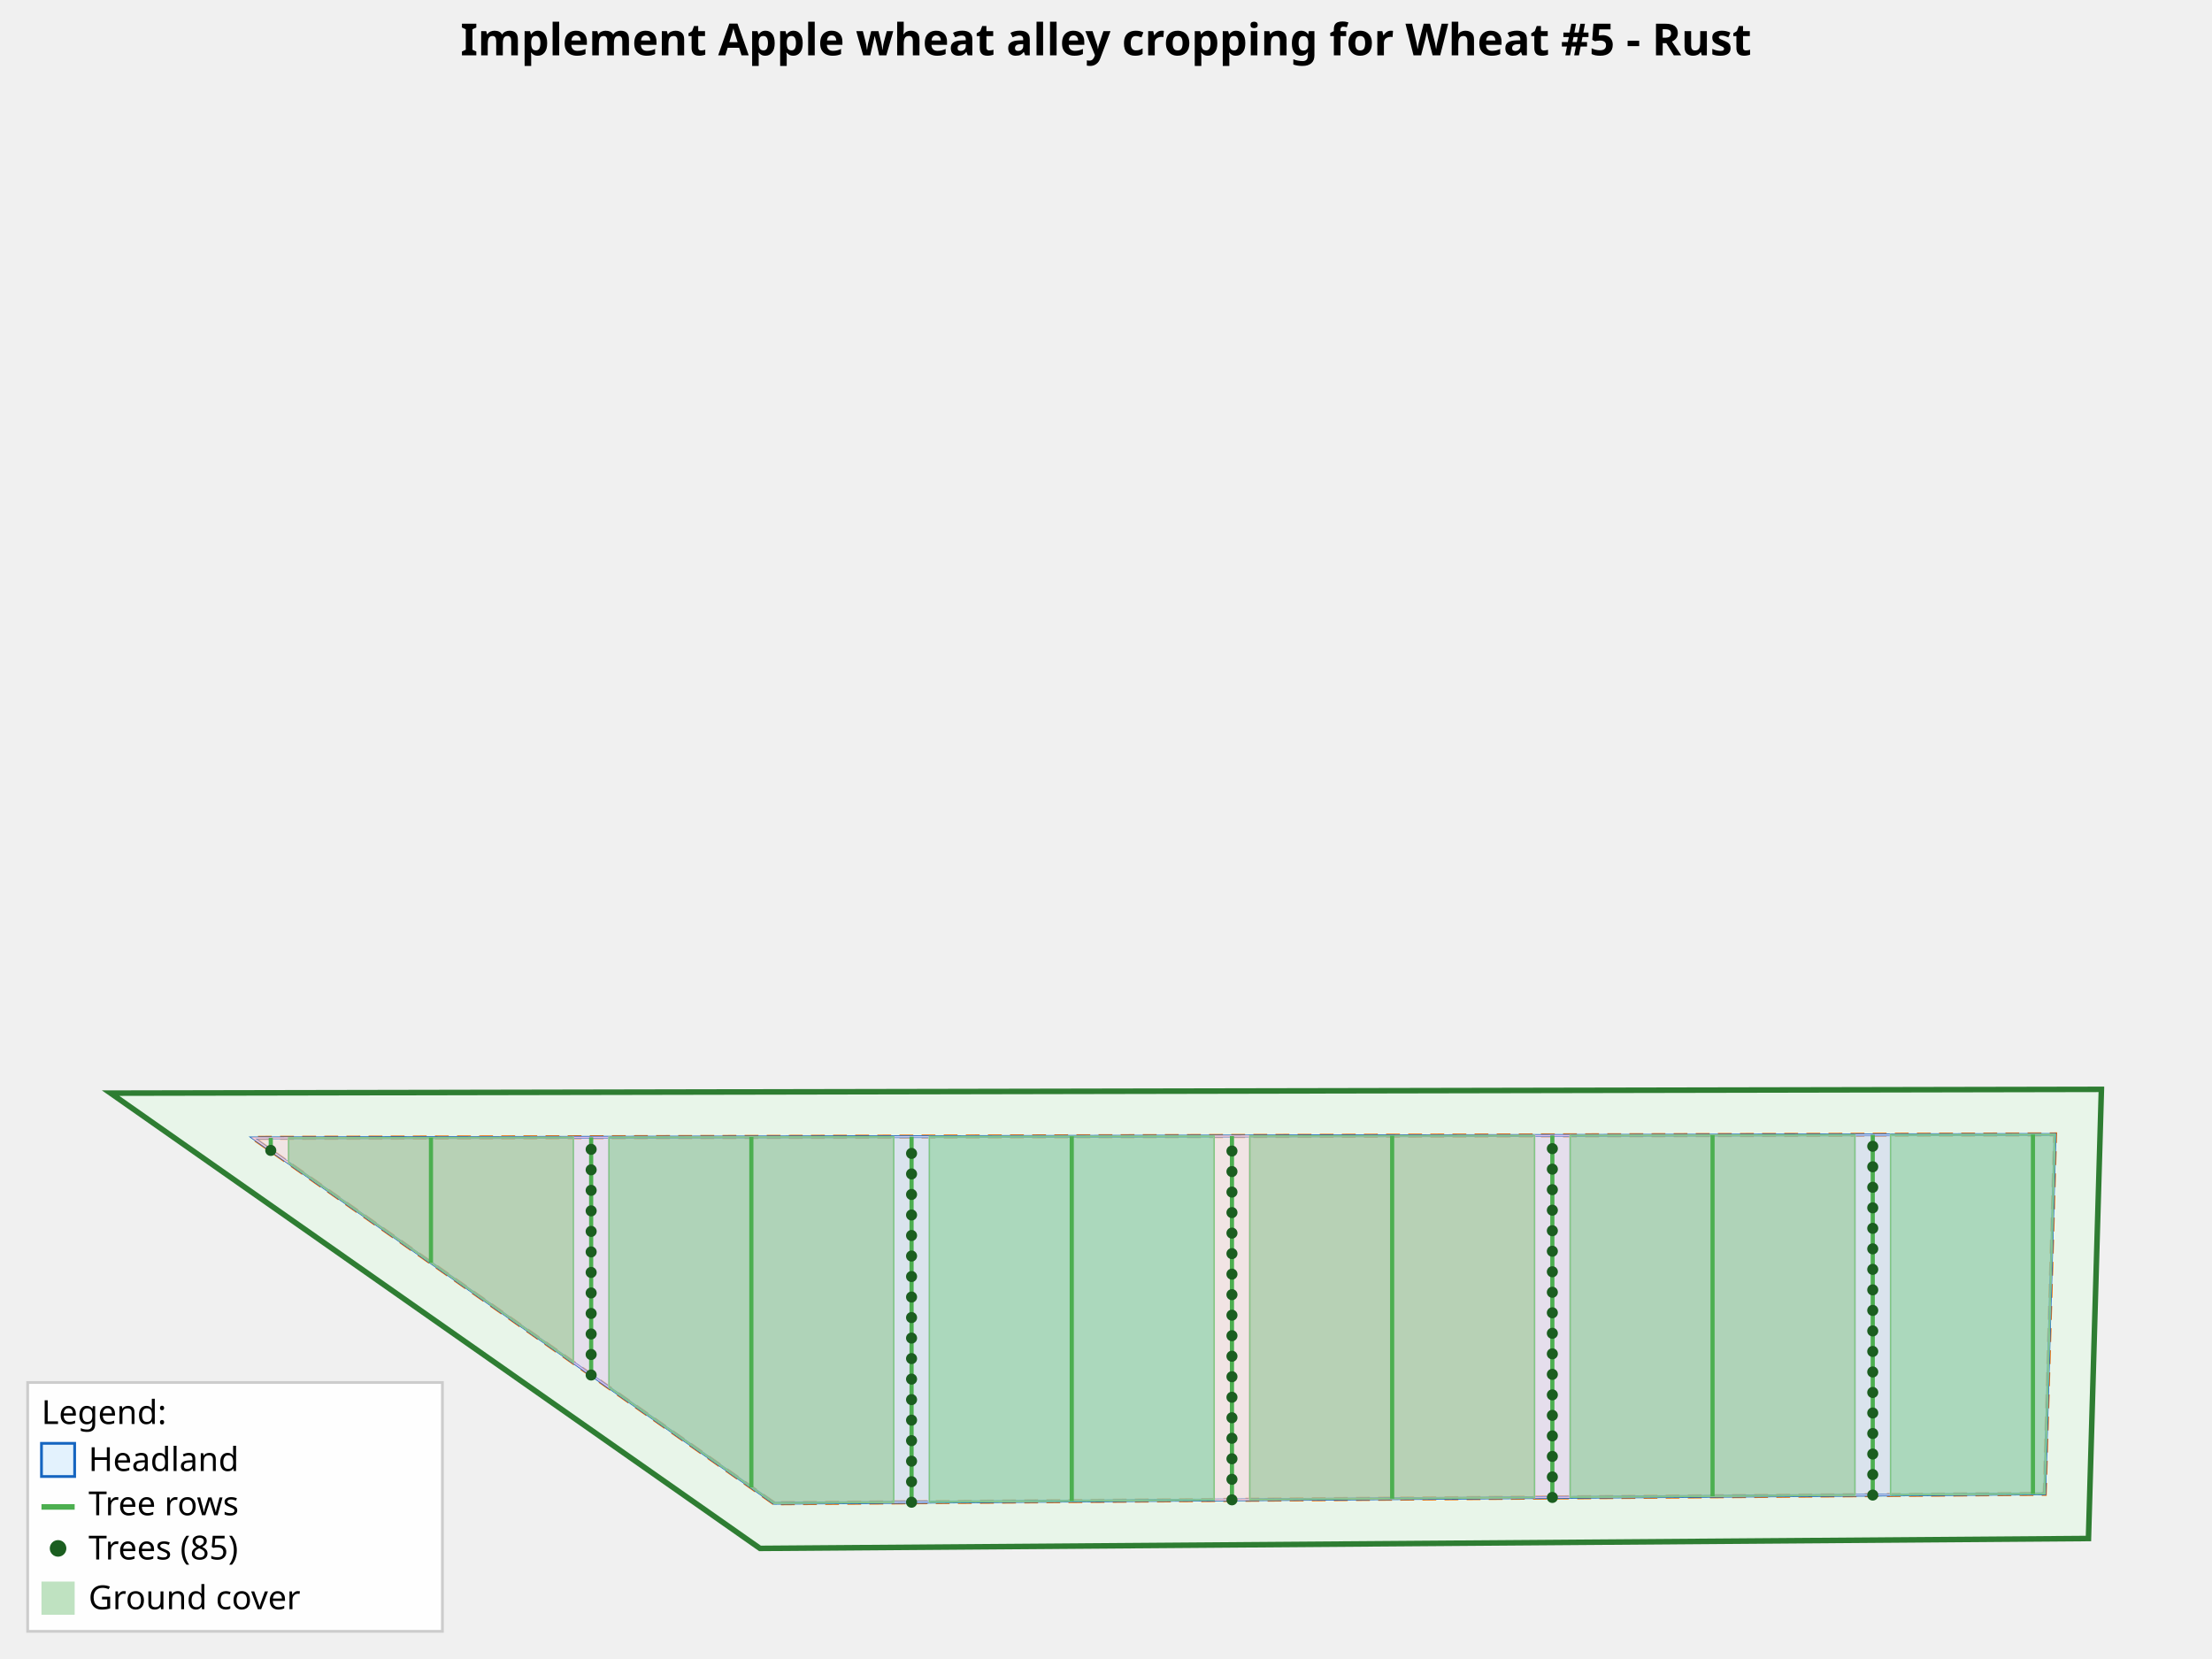
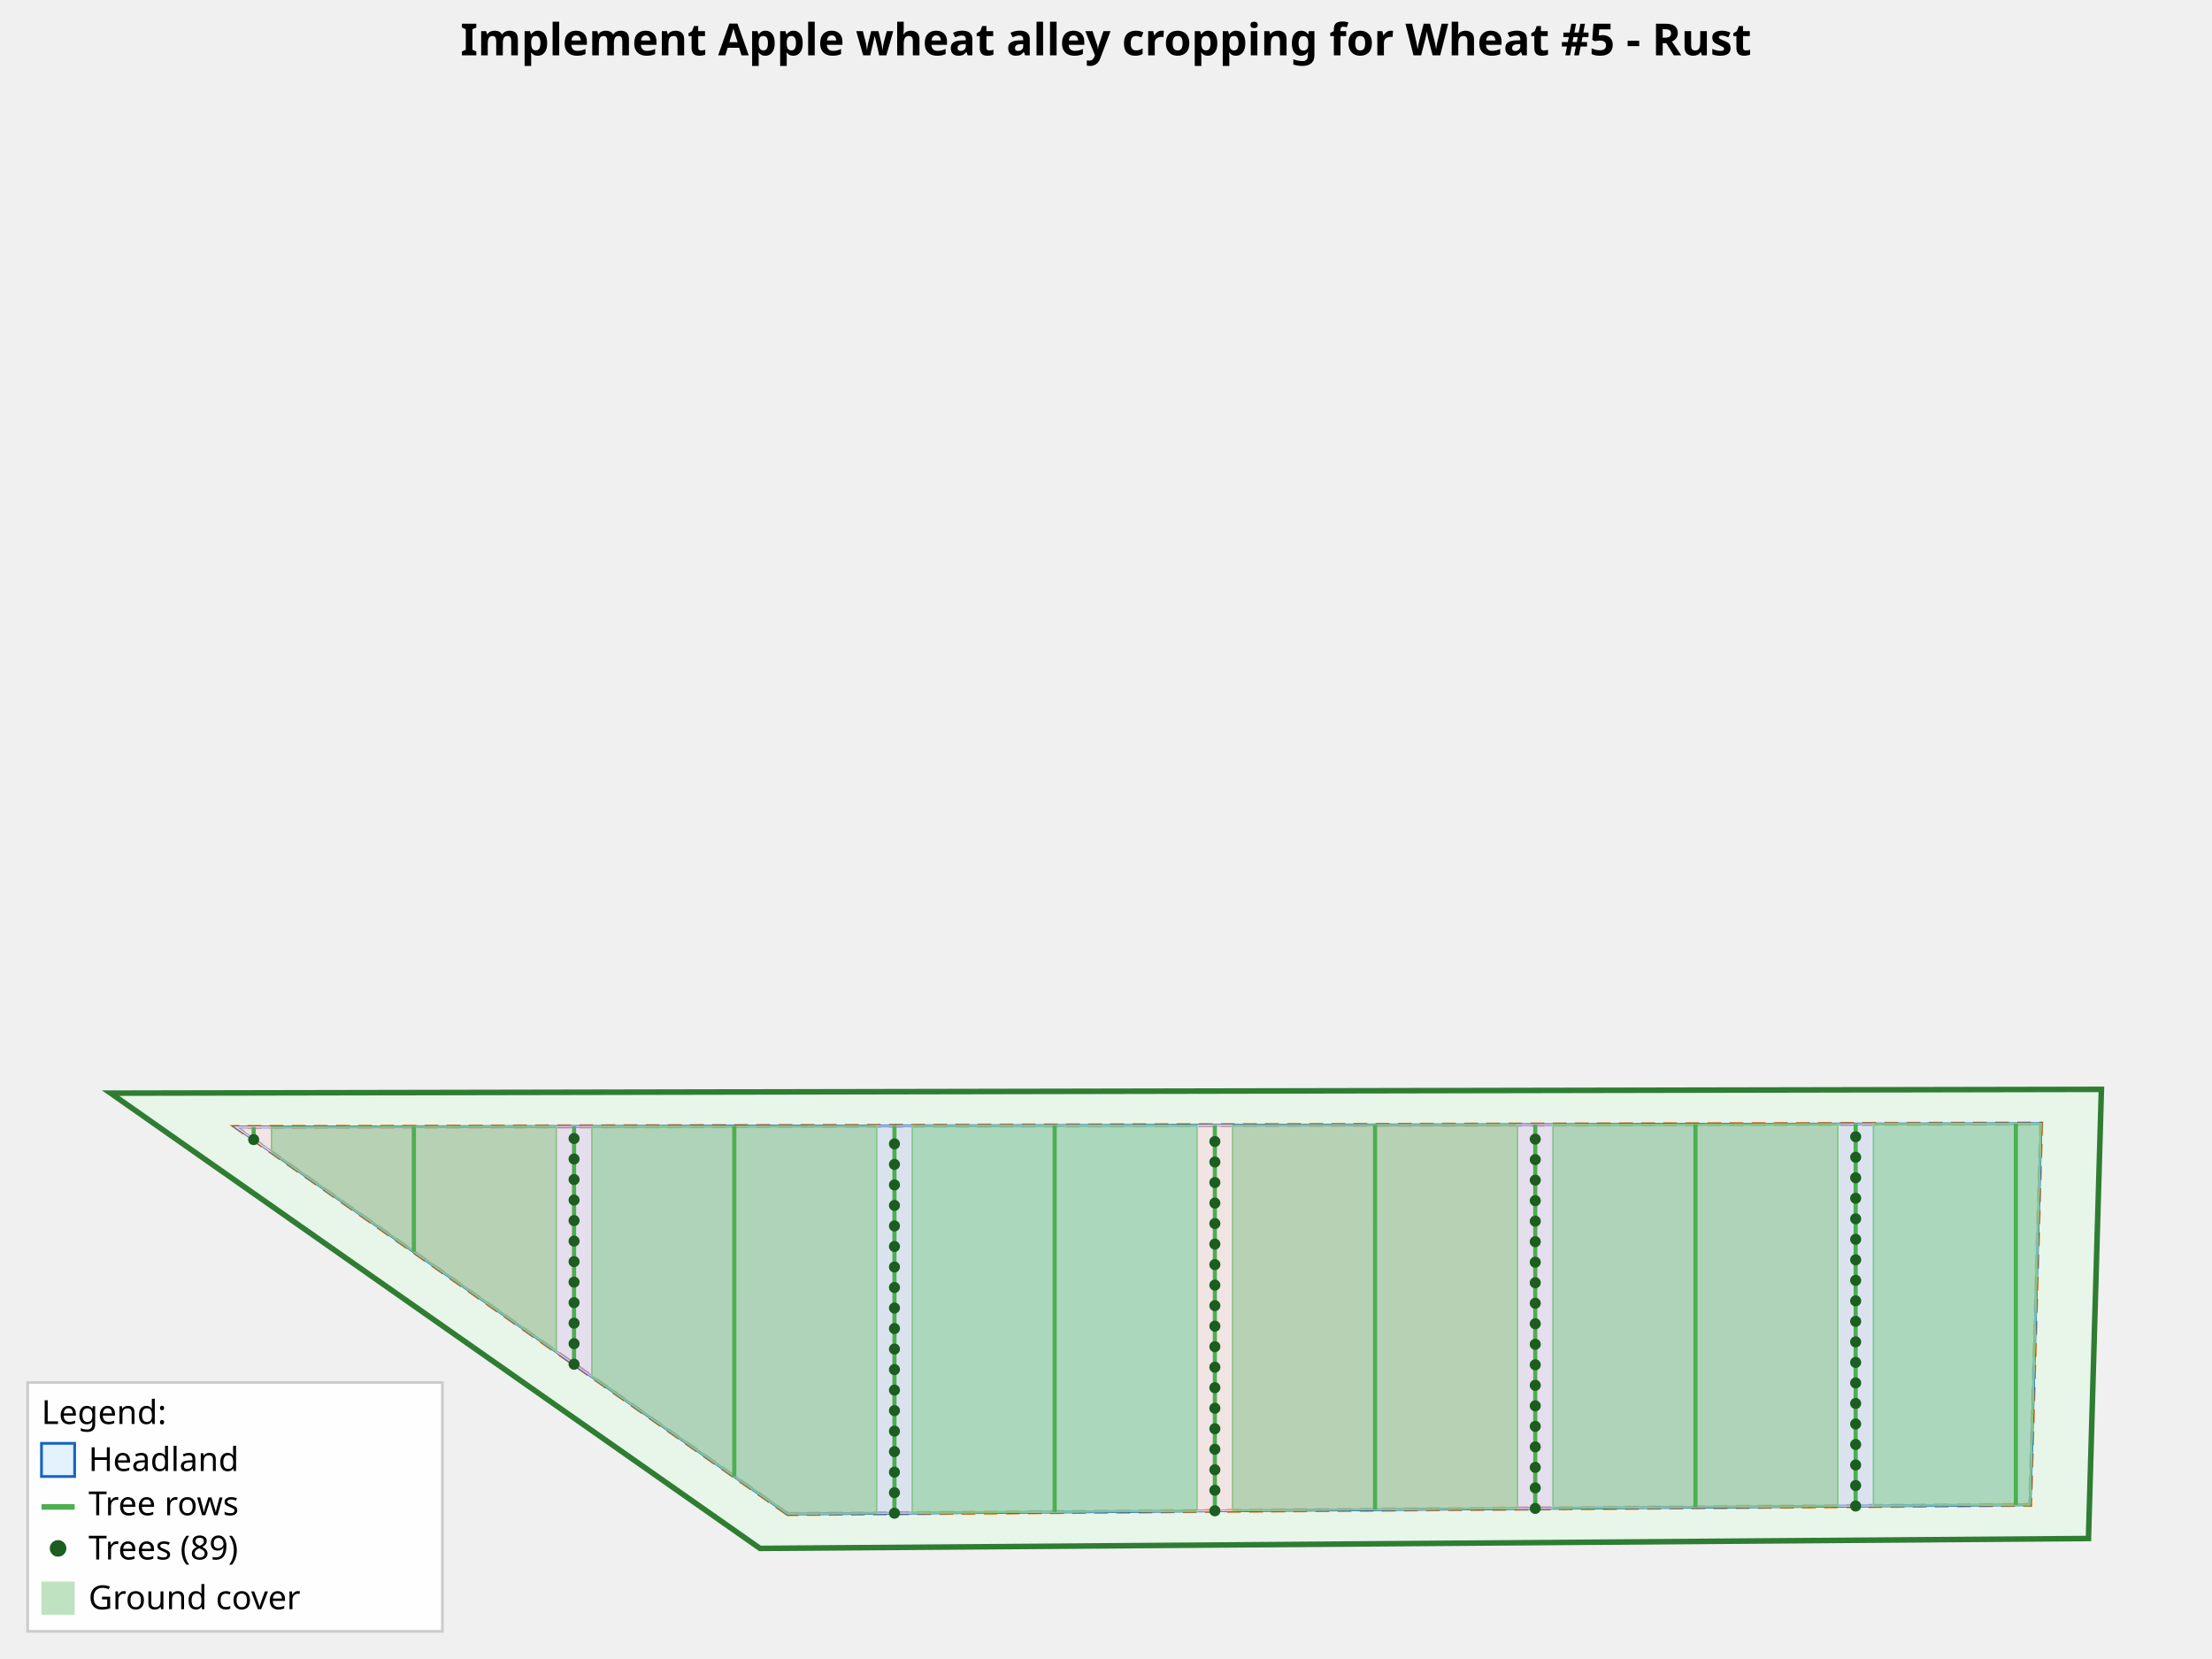
<svg xmlns="http://www.w3.org/2000/svg" width="800" height="600" style="background: white;">
  <style>
    .label { font-family: sans-serif; font-size: 12px; }
    .title { font-family: sans-serif; font-size: 16px; font-weight: bold; }
  </style>
  <text x="400" y="20" class="title" text-anchor="middle">Implement Apple wheat alley cropping for Wheat #5 - Rust</text>
  <path d="M 274.86,560 L 755.319,556.421 L 760,393.973 L 40,395.35 L 274.86,560 Z" fill="#e8f5e9" stroke="#2e7d32" stroke-width="2" />
-   <path d="M 279.947,543.671 L 91.475,411.542 L 743.233,410.296 L 739.488,540.248 L 279.947,543.671 Z" fill="none" stroke="#ef6c00" stroke-width="1.5" stroke-dasharray="5,3" />
-   <path d="M 91.488,411.546 L 743.233,410.3 L 739.488,540.244 L 739.488,540.244 L 279.948,543.667 L 91.488,411.546 Z" fill="#e3f2fd" fill-opacity="0.3" stroke="#1565c0" stroke-width="1" />
-   <path d="M 104.363,411.521 L 104.363,420.572 L 91.488,411.546 L 104.363,411.521 Z" fill="#ffcdd2" fill-opacity="0.4" stroke="#ffcdd2" stroke-width="0.5" />
-   <path d="M 207.364,411.324 L 207.364,492.781 L 104.363,420.572 L 104.363,411.521 L 207.364,411.324 Z" fill="#f8bbd9" fill-opacity="0.4" stroke="#f8bbd9" stroke-width="0.5" />
-   <path d="M 220.239,411.3 L 220.239,501.807 L 207.364,492.781 L 207.364,411.324 L 220.239,411.3 Z" fill="#e1bee7" fill-opacity="0.4" stroke="#e1bee7" stroke-width="0.5" />
-   <path d="M 323.239,411.103 L 323.239,543.345 L 279.948,543.667 L 220.239,501.807 L 220.239,411.3 L 323.239,411.103 Z" fill="#d1c4e9" fill-opacity="0.4" stroke="#d1c4e9" stroke-width="0.5" />
-   <path d="M 336.114,411.078 L 336.114,543.249 L 323.239,543.345 L 323.239,411.103 L 336.114,411.078 Z" fill="#c5cae9" fill-opacity="0.4" stroke="#c5cae9" stroke-width="0.5" />
-   <path d="M 439.115,410.881 L 439.115,542.481 L 336.114,543.249 L 336.114,411.078 L 439.115,410.881 Z" fill="#bbdefb" fill-opacity="0.4" stroke="#bbdefb" stroke-width="0.5" />
-   <path d="M 451.99,410.857 L 451.99,542.385 L 439.115,542.481 L 439.115,410.881 L 451.99,410.857 Z" fill="#ffcdd2" fill-opacity="0.4" stroke="#ffcdd2" stroke-width="0.5" />
-   <path d="M 554.991,410.66 L 554.991,541.618 L 451.99,542.385 L 451.99,410.857 L 554.991,410.66 Z" fill="#f8bbd9" fill-opacity="0.4" stroke="#f8bbd9" stroke-width="0.5" />
-   <path d="M 567.866,410.635 L 567.866,541.522 L 554.991,541.618 L 554.991,410.66 L 567.866,410.635 Z" fill="#e1bee7" fill-opacity="0.4" stroke="#e1bee7" stroke-width="0.5" />
-   <path d="M 670.866,410.438 L 670.866,540.755 L 567.866,541.522 L 567.866,410.635 L 670.866,410.438 Z" fill="#d1c4e9" fill-opacity="0.4" stroke="#d1c4e9" stroke-width="0.5" />
-   <path d="M 683.741,410.414 L 683.741,540.659 L 670.866,540.755 L 670.866,410.438 L 683.741,410.414 Z" fill="#c5cae9" fill-opacity="0.4" stroke="#c5cae9" stroke-width="0.5" />
-   <path d="M 743.233,410.3 L 739.488,540.244 L 739.488,540.244 L 683.741,540.659 L 683.741,410.414 L 743.233,410.3 Z" fill="#bbdefb" fill-opacity="0.4" stroke="#bbdefb" stroke-width="0.5" />
-   <path d="M 207.364,411.324 L 207.364,492.781 L 104.363,420.572 L 104.363,411.521 L 207.364,411.324 Z" fill="#81c784" fill-opacity="0.5" stroke="#81c784" stroke-width="0.5" />
-   <path d="M 323.239,411.103 L 323.239,543.345 L 279.948,543.667 L 220.239,501.807 L 220.239,411.3 L 323.239,411.103 Z" fill="#81c784" fill-opacity="0.5" stroke="#81c784" stroke-width="0.5" />
-   <path d="M 439.115,410.881 L 439.115,542.481 L 336.114,543.249 L 336.114,411.078 L 439.115,410.881 Z" fill="#81c784" fill-opacity="0.5" stroke="#81c784" stroke-width="0.5" />
-   <path d="M 554.991,410.66 L 554.991,541.618 L 451.99,542.385 L 451.99,410.857 L 554.991,410.66 Z" fill="#81c784" fill-opacity="0.5" stroke="#81c784" stroke-width="0.5" />
-   <path d="M 670.866,410.438 L 670.866,540.755 L 567.866,541.522 L 567.866,410.635 L 670.866,410.438 Z" fill="#81c784" fill-opacity="0.5" stroke="#81c784" stroke-width="0.5" />
-   <path d="M 743.233,410.3 L 739.488,540.244 L 739.488,540.244 L 683.741,540.659 L 683.741,410.414 L 743.233,410.3 Z" fill="#81c784" fill-opacity="0.5" stroke="#81c784" stroke-width="0.5" />
-   <path d="M 97.926,416.059 L 97.926,411.534" fill="none" stroke="#4caf50" stroke-width="1.5" />
-   <path d="M 155.863,456.677 L 155.863,411.423" fill="none" stroke="#4caf50" stroke-width="1.5" />
-   <path d="M 213.801,497.294 L 213.801,411.312" fill="none" stroke="#4caf50" stroke-width="1.5" />
-   <path d="M 271.739,537.912 L 271.739,411.201" fill="none" stroke="#4caf50" stroke-width="1.5" />
-   <path d="M 329.677,543.297 L 329.677,411.091" fill="none" stroke="#4caf50" stroke-width="1.5" />
-   <path d="M 387.615,542.865 L 387.615,410.98" fill="none" stroke="#4caf50" stroke-width="1.5" />
-   <path d="M 445.553,542.433 L 445.553,410.869" fill="none" stroke="#4caf50" stroke-width="1.5" />
-   <path d="M 503.49,542.002 L 503.49,410.758" fill="none" stroke="#4caf50" stroke-width="1.5" />
-   <path d="M 561.428,541.57 L 561.428,410.647" fill="none" stroke="#4caf50" stroke-width="1.5" />
-   <path d="M 619.366,541.138 L 619.366,410.537" fill="none" stroke="#4caf50" stroke-width="1.5" />
-   <path d="M 677.304,540.707 L 677.304,410.426" fill="none" stroke="#4caf50" stroke-width="1.5" />
-   <path d="M 735.242,540.275 L 735.242,410.315" fill="none" stroke="#4caf50" stroke-width="1.5" />
-   <circle cx="97.926" cy="416.059" r="2" fill="#1b5e20" />
-   <circle cx="213.801" cy="497.294" r="2" fill="#1b5e20" />
-   <circle cx="213.801" cy="489.874" r="2" fill="#1b5e20" />
-   <circle cx="213.801" cy="482.454" r="2" fill="#1b5e20" />
-   <circle cx="213.801" cy="475.034" r="2" fill="#1b5e20" />
-   <circle cx="213.801" cy="467.614" r="2" fill="#1b5e20" />
-   <circle cx="213.801" cy="460.194" r="2" fill="#1b5e20" />
-   <circle cx="213.801" cy="452.774" r="2" fill="#1b5e20" />
-   <circle cx="213.801" cy="445.353" r="2" fill="#1b5e20" />
-   <circle cx="213.801" cy="437.933" r="2" fill="#1b5e20" />
-   <circle cx="213.801" cy="430.513" r="2" fill="#1b5e20" />
-   <circle cx="213.801" cy="423.093" r="2" fill="#1b5e20" />
-   <circle cx="213.801" cy="415.673" r="2" fill="#1b5e20" />
-   <circle cx="329.677" cy="543.297" r="2" fill="#1b5e20" />
-   <circle cx="329.677" cy="535.877" r="2" fill="#1b5e20" />
-   <circle cx="329.677" cy="528.456" r="2" fill="#1b5e20" />
-   <circle cx="329.677" cy="521.036" r="2" fill="#1b5e20" />
-   <circle cx="329.677" cy="513.616" r="2" fill="#1b5e20" />
-   <circle cx="329.677" cy="506.196" r="2" fill="#1b5e20" />
-   <circle cx="329.677" cy="498.776" r="2" fill="#1b5e20" />
-   <circle cx="329.677" cy="491.356" r="2" fill="#1b5e20" />
-   <circle cx="329.677" cy="483.936" r="2" fill="#1b5e20" />
-   <circle cx="329.677" cy="476.516" r="2" fill="#1b5e20" />
-   <circle cx="329.677" cy="469.095" r="2" fill="#1b5e20" />
-   <circle cx="329.677" cy="461.675" r="2" fill="#1b5e20" />
-   <circle cx="329.677" cy="454.255" r="2" fill="#1b5e20" />
-   <circle cx="329.677" cy="446.835" r="2" fill="#1b5e20" />
-   <circle cx="329.677" cy="439.415" r="2" fill="#1b5e20" />
-   <circle cx="329.677" cy="431.995" r="2" fill="#1b5e20" />
-   <circle cx="329.677" cy="424.575" r="2" fill="#1b5e20" />
-   <circle cx="329.677" cy="417.155" r="2" fill="#1b5e20" />
-   <circle cx="445.553" cy="542.433" r="2" fill="#1b5e20" />
-   <circle cx="445.553" cy="535.013" r="2" fill="#1b5e20" />
-   <circle cx="445.553" cy="527.593" r="2" fill="#1b5e20" />
-   <circle cx="445.553" cy="520.173" r="2" fill="#1b5e20" />
-   <circle cx="445.553" cy="512.753" r="2" fill="#1b5e20" />
-   <circle cx="445.553" cy="505.333" r="2" fill="#1b5e20" />
-   <circle cx="445.553" cy="497.913" r="2" fill="#1b5e20" />
-   <circle cx="445.553" cy="490.493" r="2" fill="#1b5e20" />
-   <circle cx="445.553" cy="483.072" r="2" fill="#1b5e20" />
-   <circle cx="445.553" cy="475.652" r="2" fill="#1b5e20" />
-   <circle cx="445.553" cy="468.232" r="2" fill="#1b5e20" />
-   <circle cx="445.553" cy="460.812" r="2" fill="#1b5e20" />
-   <circle cx="445.553" cy="453.392" r="2" fill="#1b5e20" />
-   <circle cx="445.553" cy="445.972" r="2" fill="#1b5e20" />
-   <circle cx="445.553" cy="438.552" r="2" fill="#1b5e20" />
-   <circle cx="445.553" cy="431.132" r="2" fill="#1b5e20" />
-   <circle cx="445.553" cy="423.711" r="2" fill="#1b5e20" />
-   <circle cx="445.553" cy="416.291" r="2" fill="#1b5e20" />
-   <circle cx="561.428" cy="541.57" r="2" fill="#1b5e20" />
-   <circle cx="561.428" cy="534.15" r="2" fill="#1b5e20" />
-   <circle cx="561.428" cy="526.73" r="2" fill="#1b5e20" />
-   <circle cx="561.428" cy="519.31" r="2" fill="#1b5e20" />
-   <circle cx="561.428" cy="511.89" r="2" fill="#1b5e20" />
-   <circle cx="561.428" cy="504.47" r="2" fill="#1b5e20" />
-   <circle cx="561.428" cy="497.049" r="2" fill="#1b5e20" />
-   <circle cx="561.428" cy="489.629" r="2" fill="#1b5e20" />
-   <circle cx="561.428" cy="482.209" r="2" fill="#1b5e20" />
-   <circle cx="561.428" cy="474.789" r="2" fill="#1b5e20" />
-   <circle cx="561.428" cy="467.369" r="2" fill="#1b5e20" />
-   <circle cx="561.428" cy="459.949" r="2" fill="#1b5e20" />
-   <circle cx="561.428" cy="452.529" r="2" fill="#1b5e20" />
-   <circle cx="561.428" cy="445.109" r="2" fill="#1b5e20" />
-   <circle cx="561.428" cy="437.688" r="2" fill="#1b5e20" />
-   <circle cx="561.428" cy="430.268" r="2" fill="#1b5e20" />
-   <circle cx="561.428" cy="422.848" r="2" fill="#1b5e20" />
-   <circle cx="561.428" cy="415.428" r="2" fill="#1b5e20" />
-   <circle cx="677.304" cy="540.707" r="2" fill="#1b5e20" />
-   <circle cx="677.304" cy="533.287" r="2" fill="#1b5e20" />
-   <circle cx="677.304" cy="525.867" r="2" fill="#1b5e20" />
-   <circle cx="677.304" cy="518.447" r="2" fill="#1b5e20" />
-   <circle cx="677.304" cy="511.026" r="2" fill="#1b5e20" />
-   <circle cx="677.304" cy="503.606" r="2" fill="#1b5e20" />
-   <circle cx="677.304" cy="496.186" r="2" fill="#1b5e20" />
-   <circle cx="677.304" cy="488.766" r="2" fill="#1b5e20" />
-   <circle cx="677.304" cy="481.346" r="2" fill="#1b5e20" />
-   <circle cx="677.304" cy="473.926" r="2" fill="#1b5e20" />
-   <circle cx="677.304" cy="466.506" r="2" fill="#1b5e20" />
-   <circle cx="677.304" cy="459.086" r="2" fill="#1b5e20" />
-   <circle cx="677.304" cy="451.665" r="2" fill="#1b5e20" />
-   <circle cx="677.304" cy="444.245" r="2" fill="#1b5e20" />
-   <circle cx="677.304" cy="436.825" r="2" fill="#1b5e20" />
-   <circle cx="677.304" cy="429.405" r="2" fill="#1b5e20" />
-   <circle cx="677.304" cy="421.985" r="2" fill="#1b5e20" />
-   <circle cx="677.304" cy="414.565" r="2" fill="#1b5e20" />
+   <path d="M 284.891,547.557 L 85.295,407.63 L 738.181,406.382 L 734.21,544.21 L 284.891,547.557 Z" fill="none" stroke="#ef6c00" stroke-width="1.5" stroke-dasharray="5,3" />
+   <path d="M 85.305,407.632 L 738.181,406.384 L 734.21,544.207 L 734.21,544.207 L 284.893,547.555 L 85.305,407.632 Z" fill="#e3f2fd" fill-opacity="0.3" stroke="#1565c0" stroke-width="1" />
+   <path d="M 98.18,407.608 L 98.18,416.658 L 85.305,407.632 L 98.18,407.608 Z" fill="#ffcdd2" fill-opacity="0.4" stroke="#ffcdd2" stroke-width="0.5" />
+   <path d="M 201.18,407.411 L 201.18,488.868 L 98.18,416.658 L 98.18,407.608 L 201.18,407.411 Z" fill="#f8bbd9" fill-opacity="0.4" stroke="#f8bbd9" stroke-width="0.5" />
+   <path d="M 214.055,407.386 L 214.055,497.894 L 201.18,488.868 L 201.18,407.411 L 214.055,407.386 Z" fill="#e1bee7" fill-opacity="0.4" stroke="#e1bee7" stroke-width="0.5" />
+   <path d="M 317.056,407.189 L 317.056,547.315 L 284.893,547.555 L 214.055,497.894 L 214.055,407.386 L 317.056,407.189 Z" fill="#d1c4e9" fill-opacity="0.4" stroke="#d1c4e9" stroke-width="0.5" />
+   <path d="M 329.931,407.165 L 329.931,547.219 L 317.056,547.315 L 317.056,407.189 L 329.931,407.165 Z" fill="#c5cae9" fill-opacity="0.4" stroke="#c5cae9" stroke-width="0.5" />
+   <path d="M 432.931,406.968 L 432.931,546.452 L 329.931,547.219 L 329.931,407.165 L 432.931,406.968 Z" fill="#bbdefb" fill-opacity="0.4" stroke="#bbdefb" stroke-width="0.5" />
+   <path d="M 445.807,406.943 L 445.807,546.356 L 432.931,546.452 L 432.931,406.968 L 445.807,406.943 Z" fill="#ffcdd2" fill-opacity="0.4" stroke="#ffcdd2" stroke-width="0.5" />
+   <path d="M 548.807,406.746 L 548.807,545.589 L 445.807,546.356 L 445.807,406.943 L 548.807,406.746 Z" fill="#f8bbd9" fill-opacity="0.4" stroke="#f8bbd9" stroke-width="0.5" />
+   <path d="M 561.682,406.722 L 561.682,545.493 L 548.807,545.589 L 548.807,406.746 L 561.682,406.722 Z" fill="#e1bee7" fill-opacity="0.4" stroke="#e1bee7" stroke-width="0.5" />
+   <path d="M 664.683,406.525 L 664.683,544.725 L 561.682,545.493 L 561.682,406.722 L 664.683,406.525 Z" fill="#d1c4e9" fill-opacity="0.4" stroke="#d1c4e9" stroke-width="0.5" />
+   <path d="M 677.558,406.5 L 677.558,544.629 L 664.683,544.725 L 664.683,406.525 L 677.558,406.5 Z" fill="#c5cae9" fill-opacity="0.4" stroke="#c5cae9" stroke-width="0.5" />
+   <path d="M 738.181,406.384 L 734.21,544.207 L 734.21,544.207 L 677.558,544.629 L 677.558,406.5 L 738.181,406.384 Z" fill="#bbdefb" fill-opacity="0.4" stroke="#bbdefb" stroke-width="0.5" />
+   <path d="M 201.18,407.411 L 201.18,488.868 L 98.18,416.658 L 98.18,407.608 L 201.18,407.411 Z" fill="#81c784" fill-opacity="0.5" stroke="#81c784" stroke-width="0.5" />
+   <path d="M 317.056,407.189 L 317.056,547.315 L 284.893,547.555 L 214.055,497.894 L 214.055,407.386 L 317.056,407.189 Z" fill="#81c784" fill-opacity="0.5" stroke="#81c784" stroke-width="0.5" />
+   <path d="M 432.931,406.968 L 432.931,546.452 L 329.931,547.219 L 329.931,407.165 L 432.931,406.968 Z" fill="#81c784" fill-opacity="0.5" stroke="#81c784" stroke-width="0.5" />
+   <path d="M 548.807,406.746 L 548.807,545.589 L 445.807,546.356 L 445.807,406.943 L 548.807,406.746 Z" fill="#81c784" fill-opacity="0.5" stroke="#81c784" stroke-width="0.5" />
+   <path d="M 664.683,406.525 L 664.683,544.725 L 561.682,545.493 L 561.682,406.722 L 664.683,406.525 Z" fill="#81c784" fill-opacity="0.5" stroke="#81c784" stroke-width="0.5" />
+   <path d="M 738.181,406.384 L 734.21,544.207 L 734.21,544.207 L 677.558,544.629 L 677.558,406.5 L 738.181,406.384 Z" fill="#81c784" fill-opacity="0.5" stroke="#81c784" stroke-width="0.5" />
+   <path d="M 91.742,412.145 L 91.742,407.62" fill="none" stroke="#4caf50" stroke-width="1.5" />
+   <path d="M 149.68,452.763 L 149.681,407.509" fill="none" stroke="#4caf50" stroke-width="1.5" />
+   <path d="M 207.618,493.38 L 207.619,407.397" fill="none" stroke="#4caf50" stroke-width="1.5" />
+   <path d="M 265.555,533.998 L 265.557,407.286" fill="none" stroke="#4caf50" stroke-width="1.5" />
+   <path d="M 323.493,547.267 L 323.496,407.175" fill="none" stroke="#4caf50" stroke-width="1.5" />
+   <path d="M 381.431,546.835 L 381.434,407.065" fill="none" stroke="#4caf50" stroke-width="1.5" />
+   <path d="M 439.368,546.403 L 439.373,406.954" fill="none" stroke="#4caf50" stroke-width="1.5" />
+   <path d="M 497.306,545.972 L 497.311,406.843" fill="none" stroke="#4caf50" stroke-width="1.5" />
+   <path d="M 555.244,545.54 L 555.25,406.733" fill="none" stroke="#4caf50" stroke-width="1.5" />
+   <path d="M 613.182,545.108 L 613.188,406.622" fill="none" stroke="#4caf50" stroke-width="1.5" />
+   <path d="M 671.119,544.677 L 671.127,406.512" fill="none" stroke="#4caf50" stroke-width="1.5" />
+   <path d="M 729.057,544.246 L 729.065,406.401" fill="none" stroke="#4caf50" stroke-width="1.5" />
+   <circle cx="91.742" cy="412.145" r="2" fill="#1b5e20" />
+   <circle cx="207.618" cy="493.38" r="2" fill="#1b5e20" />
+   <circle cx="207.618" cy="485.96" r="2" fill="#1b5e20" />
+   <circle cx="207.618" cy="478.54" r="2" fill="#1b5e20" />
+   <circle cx="207.618" cy="471.12" r="2" fill="#1b5e20" />
+   <circle cx="207.618" cy="463.7" r="2" fill="#1b5e20" />
+   <circle cx="207.618" cy="456.28" r="2" fill="#1b5e20" />
+   <circle cx="207.619" cy="448.86" r="2" fill="#1b5e20" />
+   <circle cx="207.619" cy="441.44" r="2" fill="#1b5e20" />
+   <circle cx="207.619" cy="434.02" r="2" fill="#1b5e20" />
+   <circle cx="207.619" cy="426.599" r="2" fill="#1b5e20" />
+   <circle cx="207.619" cy="419.179" r="2" fill="#1b5e20" />
+   <circle cx="207.619" cy="411.759" r="2" fill="#1b5e20" />
+   <circle cx="323.493" cy="547.267" r="2" fill="#1b5e20" />
+   <circle cx="323.493" cy="539.847" r="2" fill="#1b5e20" />
+   <circle cx="323.493" cy="532.427" r="2" fill="#1b5e20" />
+   <circle cx="323.493" cy="525.007" r="2" fill="#1b5e20" />
+   <circle cx="323.494" cy="517.587" r="2" fill="#1b5e20" />
+   <circle cx="323.494" cy="510.166" r="2" fill="#1b5e20" />
+   <circle cx="323.494" cy="502.746" r="2" fill="#1b5e20" />
+   <circle cx="323.494" cy="495.326" r="2" fill="#1b5e20" />
+   <circle cx="323.494" cy="487.906" r="2" fill="#1b5e20" />
+   <circle cx="323.494" cy="480.486" r="2" fill="#1b5e20" />
+   <circle cx="323.495" cy="473.066" r="2" fill="#1b5e20" />
+   <circle cx="323.495" cy="465.646" r="2" fill="#1b5e20" />
+   <circle cx="323.495" cy="458.226" r="2" fill="#1b5e20" />
+   <circle cx="323.495" cy="450.805" r="2" fill="#1b5e20" />
+   <circle cx="323.495" cy="443.385" r="2" fill="#1b5e20" />
+   <circle cx="323.495" cy="435.965" r="2" fill="#1b5e20" />
+   <circle cx="323.495" cy="428.545" r="2" fill="#1b5e20" />
+   <circle cx="323.496" cy="421.125" r="2" fill="#1b5e20" />
+   <circle cx="323.496" cy="413.705" r="2" fill="#1b5e20" />
+   <circle cx="439.368" cy="546.403" r="2" fill="#1b5e20" />
+   <circle cx="439.369" cy="538.983" r="2" fill="#1b5e20" />
+   <circle cx="439.369" cy="531.563" r="2" fill="#1b5e20" />
+   <circle cx="439.369" cy="524.143" r="2" fill="#1b5e20" />
+   <circle cx="439.369" cy="516.723" r="2" fill="#1b5e20" />
+   <circle cx="439.37" cy="509.303" r="2" fill="#1b5e20" />
+   <circle cx="439.37" cy="501.883" r="2" fill="#1b5e20" />
+   <circle cx="439.37" cy="494.462" r="2" fill="#1b5e20" />
+   <circle cx="439.37" cy="487.042" r="2" fill="#1b5e20" />
+   <circle cx="439.37" cy="479.622" r="2" fill="#1b5e20" />
+   <circle cx="439.371" cy="472.202" r="2" fill="#1b5e20" />
+   <circle cx="439.371" cy="464.782" r="2" fill="#1b5e20" />
+   <circle cx="439.371" cy="457.362" r="2" fill="#1b5e20" />
+   <circle cx="439.371" cy="449.942" r="2" fill="#1b5e20" />
+   <circle cx="439.372" cy="442.522" r="2" fill="#1b5e20" />
+   <circle cx="439.372" cy="435.102" r="2" fill="#1b5e20" />
+   <circle cx="439.372" cy="427.681" r="2" fill="#1b5e20" />
+   <circle cx="439.372" cy="420.261" r="2" fill="#1b5e20" />
+   <circle cx="439.373" cy="412.841" r="2" fill="#1b5e20" />
+   <circle cx="555.244" cy="545.54" r="2" fill="#1b5e20" />
+   <circle cx="555.244" cy="538.12" r="2" fill="#1b5e20" />
+   <circle cx="555.244" cy="530.7" r="2" fill="#1b5e20" />
+   <circle cx="555.245" cy="523.28" r="2" fill="#1b5e20" />
+   <circle cx="555.245" cy="515.86" r="2" fill="#1b5e20" />
+   <circle cx="555.245" cy="508.439" r="2" fill="#1b5e20" />
+   <circle cx="555.246" cy="501.019" r="2" fill="#1b5e20" />
+   <circle cx="555.246" cy="493.599" r="2" fill="#1b5e20" />
+   <circle cx="555.246" cy="486.179" r="2" fill="#1b5e20" />
+   <circle cx="555.247" cy="478.759" r="2" fill="#1b5e20" />
+   <circle cx="555.247" cy="471.339" r="2" fill="#1b5e20" />
+   <circle cx="555.247" cy="463.919" r="2" fill="#1b5e20" />
+   <circle cx="555.248" cy="456.499" r="2" fill="#1b5e20" />
+   <circle cx="555.248" cy="449.078" r="2" fill="#1b5e20" />
+   <circle cx="555.248" cy="441.658" r="2" fill="#1b5e20" />
+   <circle cx="555.249" cy="434.238" r="2" fill="#1b5e20" />
+   <circle cx="555.249" cy="426.818" r="2" fill="#1b5e20" />
+   <circle cx="555.249" cy="419.398" r="2" fill="#1b5e20" />
+   <circle cx="555.249" cy="411.978" r="2" fill="#1b5e20" />
+   <circle cx="671.119" cy="544.677" r="2" fill="#1b5e20" />
+   <circle cx="671.12" cy="537.257" r="2" fill="#1b5e20" />
+   <circle cx="671.12" cy="529.837" r="2" fill="#1b5e20" />
+   <circle cx="671.121" cy="522.417" r="2" fill="#1b5e20" />
+   <circle cx="671.121" cy="514.997" r="2" fill="#1b5e20" />
+   <circle cx="671.121" cy="507.576" r="2" fill="#1b5e20" />
+   <circle cx="671.122" cy="500.156" r="2" fill="#1b5e20" />
+   <circle cx="671.122" cy="492.736" r="2" fill="#1b5e20" />
+   <circle cx="671.122" cy="485.316" r="2" fill="#1b5e20" />
+   <circle cx="671.123" cy="477.896" r="2" fill="#1b5e20" />
+   <circle cx="671.123" cy="470.476" r="2" fill="#1b5e20" />
+   <circle cx="671.124" cy="463.056" r="2" fill="#1b5e20" />
+   <circle cx="671.124" cy="455.636" r="2" fill="#1b5e20" />
+   <circle cx="671.124" cy="448.216" r="2" fill="#1b5e20" />
+   <circle cx="671.125" cy="440.795" r="2" fill="#1b5e20" />
+   <circle cx="671.125" cy="433.375" r="2" fill="#1b5e20" />
+   <circle cx="671.126" cy="425.955" r="2" fill="#1b5e20" />
+   <circle cx="671.126" cy="418.535" r="2" fill="#1b5e20" />
+   <circle cx="671.126" cy="411.115" r="2" fill="#1b5e20" />
  <g transform="translate(10, 500)">
    <rect x="0" y="0" width="150" height="90" fill="white" fill-opacity="0.9" stroke="#ccc" />
    <text x="5" y="15" class="label">Legend:</text>
    <rect x="5" y="22" width="12" height="12" fill="#e3f2fd" stroke="#1565c0" />
    <text x="22" y="32" class="label">Headland</text>
    <line x1="5" y1="45" x2="17" y2="45" stroke="#4caf50" stroke-width="2" />
    <text x="22" y="48" class="label">Tree rows</text>
    <circle cx="11" cy="60" r="3" fill="#1b5e20" />
-     <text x="22" y="64" class="label">Trees (85)</text>
+     <text x="22" y="64" class="label">Trees (89)</text>
    <rect x="5" y="72" width="12" height="12" fill="#81c784" fill-opacity="0.5" />
    <text x="22" y="82" class="label">Ground cover</text>
  </g>
</svg>
